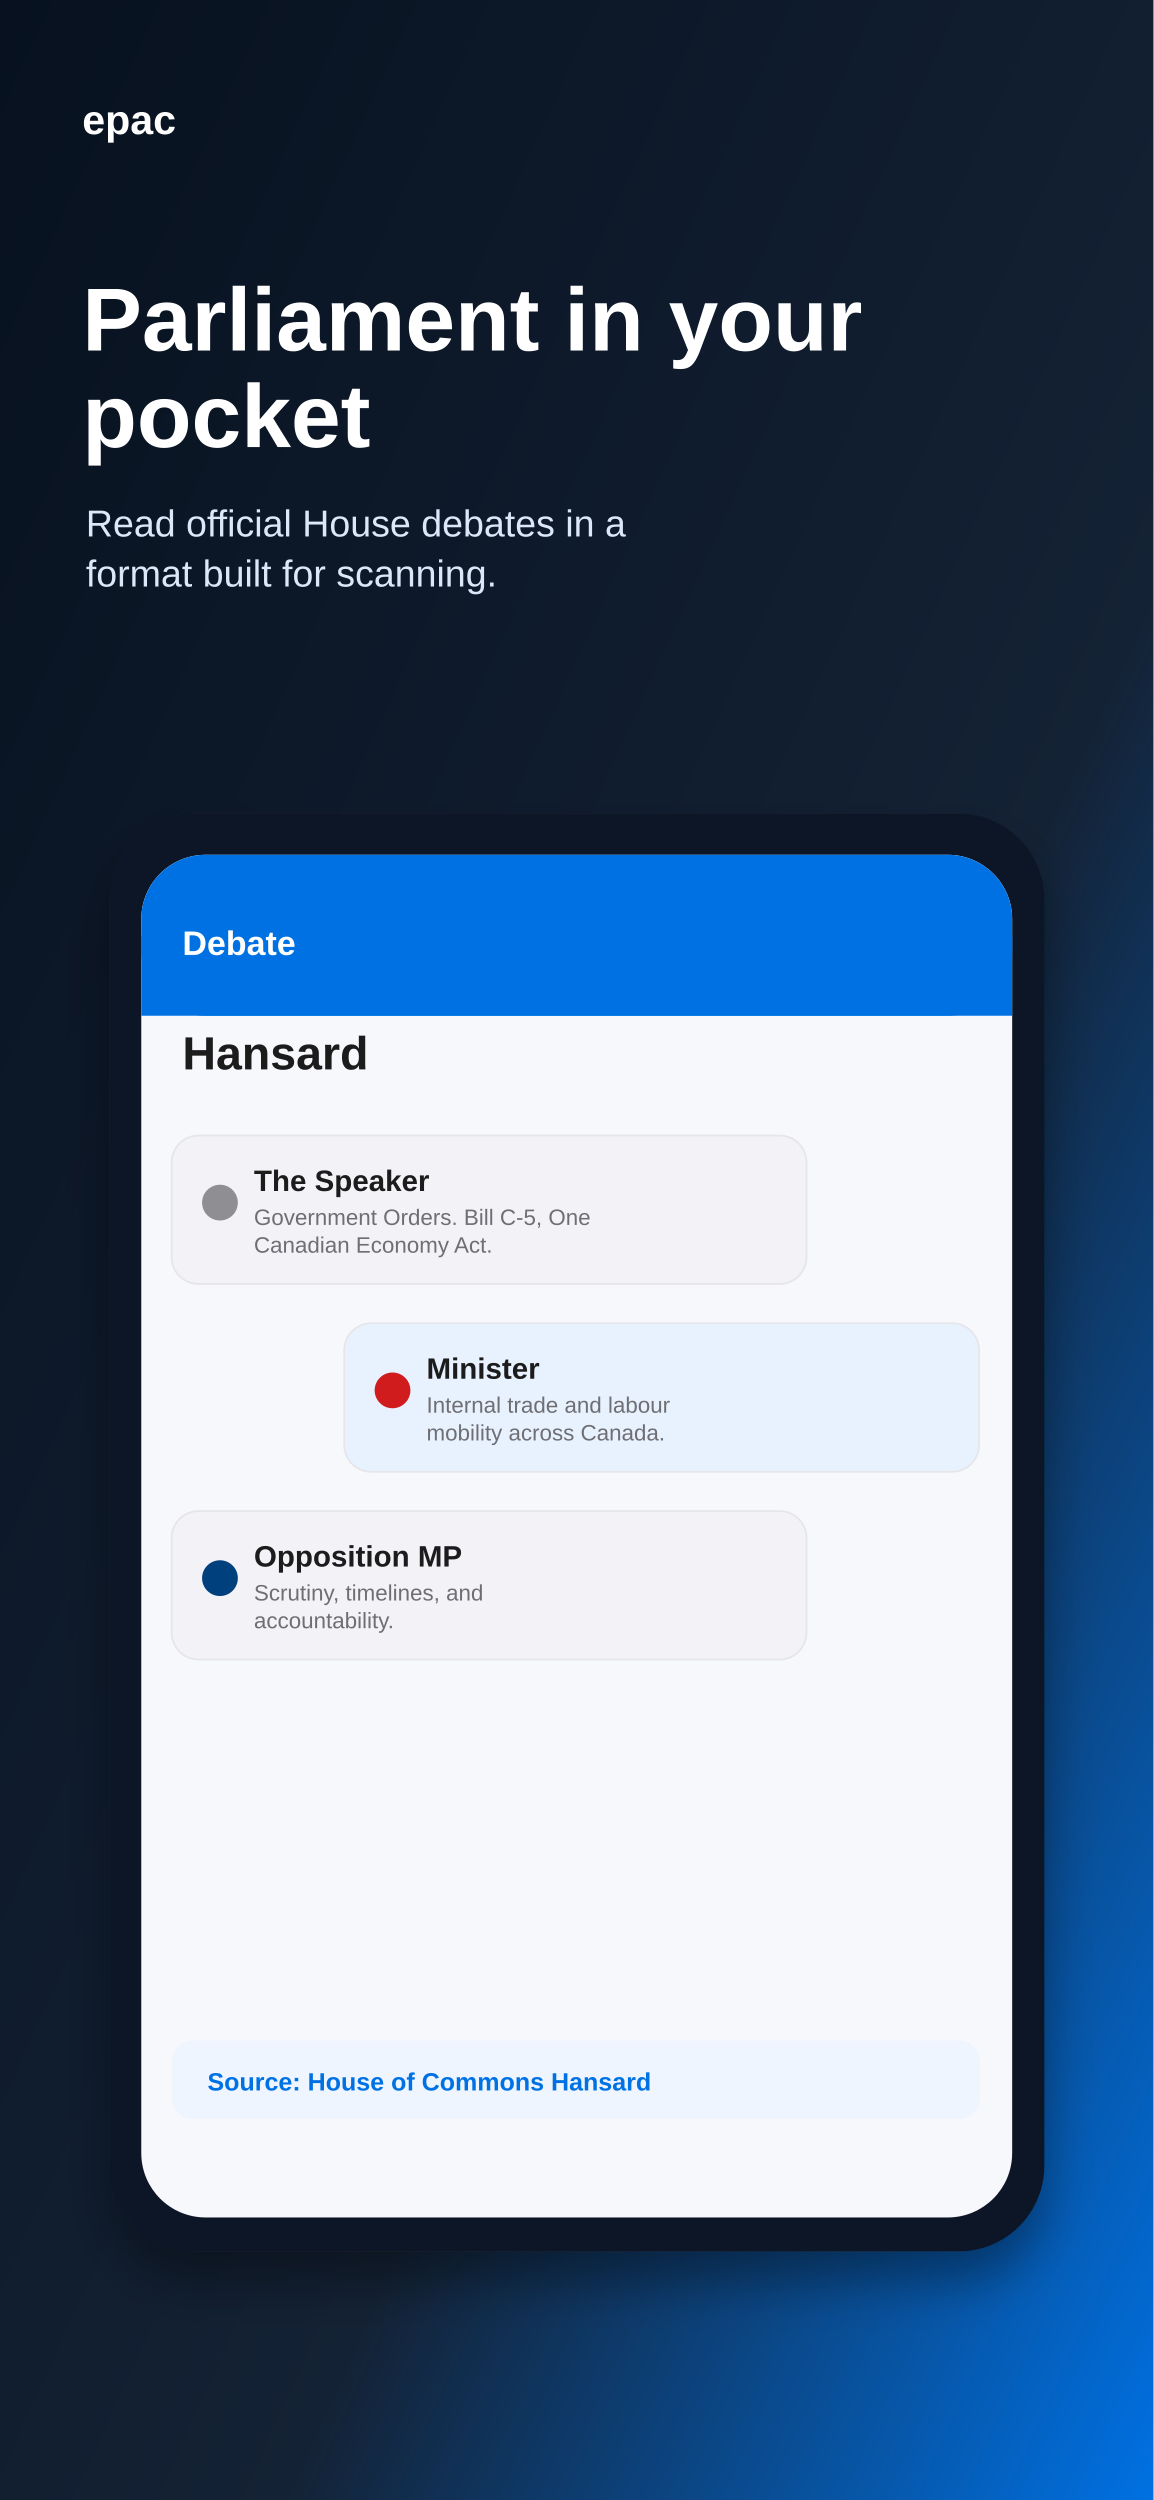
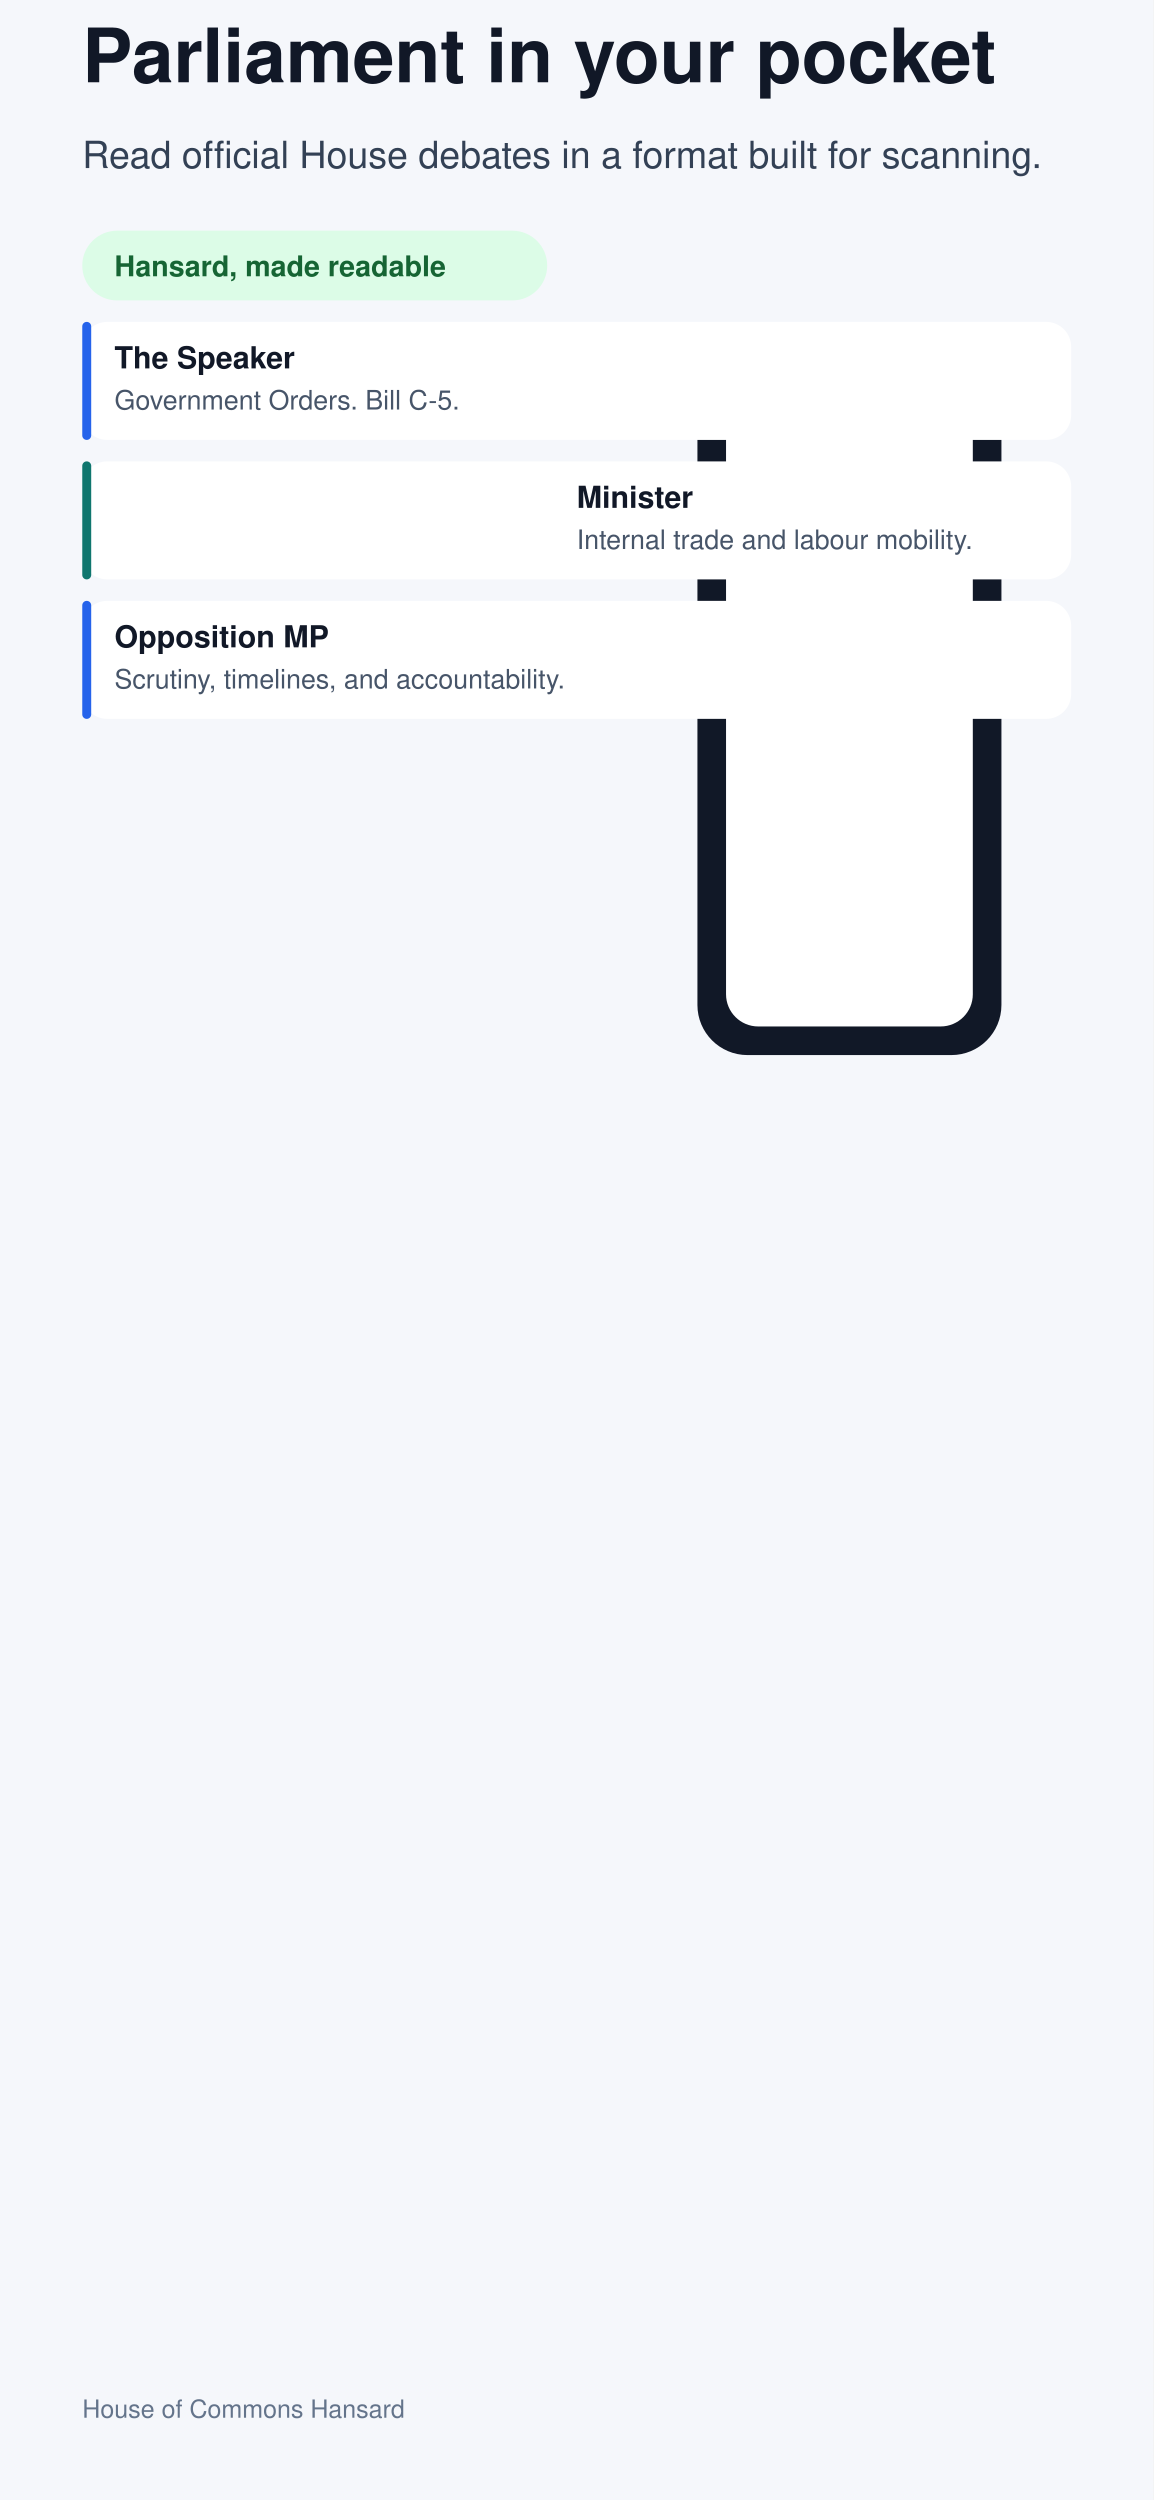
<svg xmlns="http://www.w3.org/2000/svg" width="1290" height="2796" viewBox="0 0 1290 2796">
-   <defs>
-     <linearGradient id="bg" x1="0" y1="0" x2="1" y2="1">
-       <stop offset="0" stop-color="#07111F" />
-       <stop offset="0.62" stop-color="#142235" />
-       <stop offset="1" stop-color="#0071E3" />
-     </linearGradient>
-     <filter id="shadow" x="-18%" y="-18%" width="136%" height="136%">
-       <feDropShadow dx="0" dy="34" stdDeviation="28" flood-color="#000000" flood-opacity="0.36" />
-     </filter>
-   </defs>
-   <rect width="1290" height="2796" fill="url(#bg)" />
-   <text x="92" y="150" font-family="Cooper Hewitt, Outfit, Helvetica Neue, Arial, sans-serif" font-size="46" font-weight="900" fill="#FFFFFF">epac</text>
-   <text x="92" y="392" font-family="Outfit, Helvetica Neue, Arial, sans-serif" font-size="100" font-weight="900" fill="#FFFFFF">Parliament in your</text>
-   <text x="92" y="500" font-family="Outfit, Helvetica Neue, Arial, sans-serif" font-size="100" font-weight="900" fill="#FFFFFF">pocket</text>
-   <text x="96" y="600" font-family="Outfit, Helvetica Neue, Arial, sans-serif" font-size="42" font-weight="500" fill="#DCE8F8">Read official House debates in a</text>
-   <text x="96" y="656" font-family="Outfit, Helvetica Neue, Arial, sans-serif" font-size="42" font-weight="500" fill="#DCE8F8">format built for scanning.</text>
-   <g filter="url(#shadow)">
-     <rect x="122" y="910" width="1046" height="1608" rx="96" fill="#111827" />
-     <rect x="158" y="956" width="974" height="1524" rx="72" fill="#F7F8FB" />
-     <rect x="158" y="956" width="974" height="180" rx="72" fill="#0071E3" />
-     <rect x="158" y="1046" width="974" height="90" fill="#0071E3" />
-     <text x="204" y="1068" font-family="Helvetica Neue, Arial, sans-serif" font-size="38" font-weight="800" fill="#FFFFFF">Debate</text>
-     <text x="204" y="1196" font-family="Helvetica Neue, Arial, sans-serif" font-size="52" font-weight="900" fill="#1C1C1E">Hansard</text>
-     <rect x="192" y="1270" width="710" height="166" rx="30" fill="#F2F2F7" stroke="#E5E5EA" stroke-width="2" />
-     <circle cx="246" cy="1345" r="20" fill="#8E8E93" />
-     <text x="284" y="1332" font-family="Helvetica Neue, Arial, sans-serif" font-size="33" font-weight="800" fill="#1C1C1E">The Speaker</text>
-     <text x="284" y="1370" font-family="Outfit, Helvetica Neue, Arial, sans-serif" font-size="25" font-weight="500" fill="#6E6E73">Government Orders. Bill C-5, One</text>
-     <text x="284" y="1401" font-family="Outfit, Helvetica Neue, Arial, sans-serif" font-size="25" font-weight="500" fill="#6E6E73">Canadian Economy Act.</text>
-     <rect x="385" y="1480" width="710" height="166" rx="30" fill="#E8F2FF" stroke="#E5E5EA" stroke-width="2" />
-     <circle cx="439" cy="1555" r="20" fill="#D01D1D" />
-     <text x="477" y="1542" font-family="Helvetica Neue, Arial, sans-serif" font-size="33" font-weight="800" fill="#1C1C1E">Minister</text>
-     <text x="477" y="1580" font-family="Outfit, Helvetica Neue, Arial, sans-serif" font-size="25" font-weight="500" fill="#6E6E73">Internal trade and labour</text>
-     <text x="477" y="1611" font-family="Outfit, Helvetica Neue, Arial, sans-serif" font-size="25" font-weight="500" fill="#6E6E73">mobility across Canada.</text>
-     <rect x="192" y="1690" width="710" height="166" rx="30" fill="#F2F2F7" stroke="#E5E5EA" stroke-width="2" />
-     <circle cx="246" cy="1765" r="20" fill="#003F7D" />
-     <text x="284" y="1752" font-family="Helvetica Neue, Arial, sans-serif" font-size="33" font-weight="800" fill="#1C1C1E">Opposition MP</text>
-     <text x="284" y="1790" font-family="Outfit, Helvetica Neue, Arial, sans-serif" font-size="25" font-weight="500" fill="#6E6E73">Scrutiny, timelines, and</text>
-     <text x="284" y="1821" font-family="Outfit, Helvetica Neue, Arial, sans-serif" font-size="25" font-weight="500" fill="#6E6E73">accountability.</text>
-     <rect x="192" y="2282" width="904" height="88" rx="24" fill="#EEF5FF" />
-     <text x="232" y="2338" font-family="Helvetica Neue, Arial, sans-serif" font-size="28" font-weight="700" fill="#0071E3">Source: House of Commons Hansard</text>
-   </g>
+   <rect width="100%" height="100%" fill="#f5f7fb" />
+   <rect x="780" y="420" width="340" height="760" rx="56" fill="#111827" />
+   <rect x="812" y="452" width="276" height="696" rx="36" fill="#ffffff" />
+   <text x="92" y="92" font-family="-apple-system, BlinkMacSystemFont, Helvetica, Arial, sans-serif" font-size="84" font-weight="700" fill="#111827">Parliament in your pocket</text>
+   <text x="92" y="188" font-family="-apple-system, BlinkMacSystemFont, Helvetica, Arial, sans-serif" font-size="42" font-weight="500" fill="#334155">Read official House debates in a format built for scanning.</text>
+   <rect x="92" y="258" width="520" height="78" rx="39" fill="#dcfce7" />
+   <text x="128" y="309" font-family="-apple-system, BlinkMacSystemFont, Helvetica, Arial, sans-serif" font-size="32" font-weight="700" fill="#166534">Hansard, made readable</text>
+   <rect x="92" y="360" width="1106" height="132" rx="28" fill="#ffffff" />
+   <rect x="92" y="360" width="10" height="132" rx="5" fill="#2563eb" />
+   <text x="128" y="412" font-family="-apple-system, BlinkMacSystemFont, Helvetica, Arial, sans-serif" font-size="34" font-weight="700" fill="#111827">The Speaker</text>
+   <text x="128" y="458" font-family="-apple-system, BlinkMacSystemFont, Helvetica, Arial, sans-serif" font-size="30" font-weight="400" fill="#475569">Government Orders. Bill C-5.</text>
+   <rect x="92" y="516" width="1106" height="132" rx="28" fill="#ffffff" />
+   <rect x="92" y="516" width="10" height="132" rx="5" fill="#0f766e" />
+   <text x="645" y="568" font-family="-apple-system, BlinkMacSystemFont, Helvetica, Arial, sans-serif" font-size="34" font-weight="700" fill="#111827">Minister</text>
+   <text x="645" y="614" font-family="-apple-system, BlinkMacSystemFont, Helvetica, Arial, sans-serif" font-size="30" font-weight="400" fill="#475569">Internal trade and labour mobility.</text>
+   <rect x="92" y="672" width="1106" height="132" rx="28" fill="#ffffff" />
+   <rect x="92" y="672" width="10" height="132" rx="5" fill="#2563eb" />
+   <text x="128" y="724" font-family="-apple-system, BlinkMacSystemFont, Helvetica, Arial, sans-serif" font-size="34" font-weight="700" fill="#111827">Opposition MP</text>
+   <text x="128" y="770" font-family="-apple-system, BlinkMacSystemFont, Helvetica, Arial, sans-serif" font-size="30" font-weight="400" fill="#475569">Scrutiny, timelines, and accountability.</text>
+   <text x="92" y="2704" font-family="-apple-system, BlinkMacSystemFont, Helvetica, Arial, sans-serif" font-size="28" font-weight="400" fill="#64748b">House of Commons Hansard</text>
</svg>
